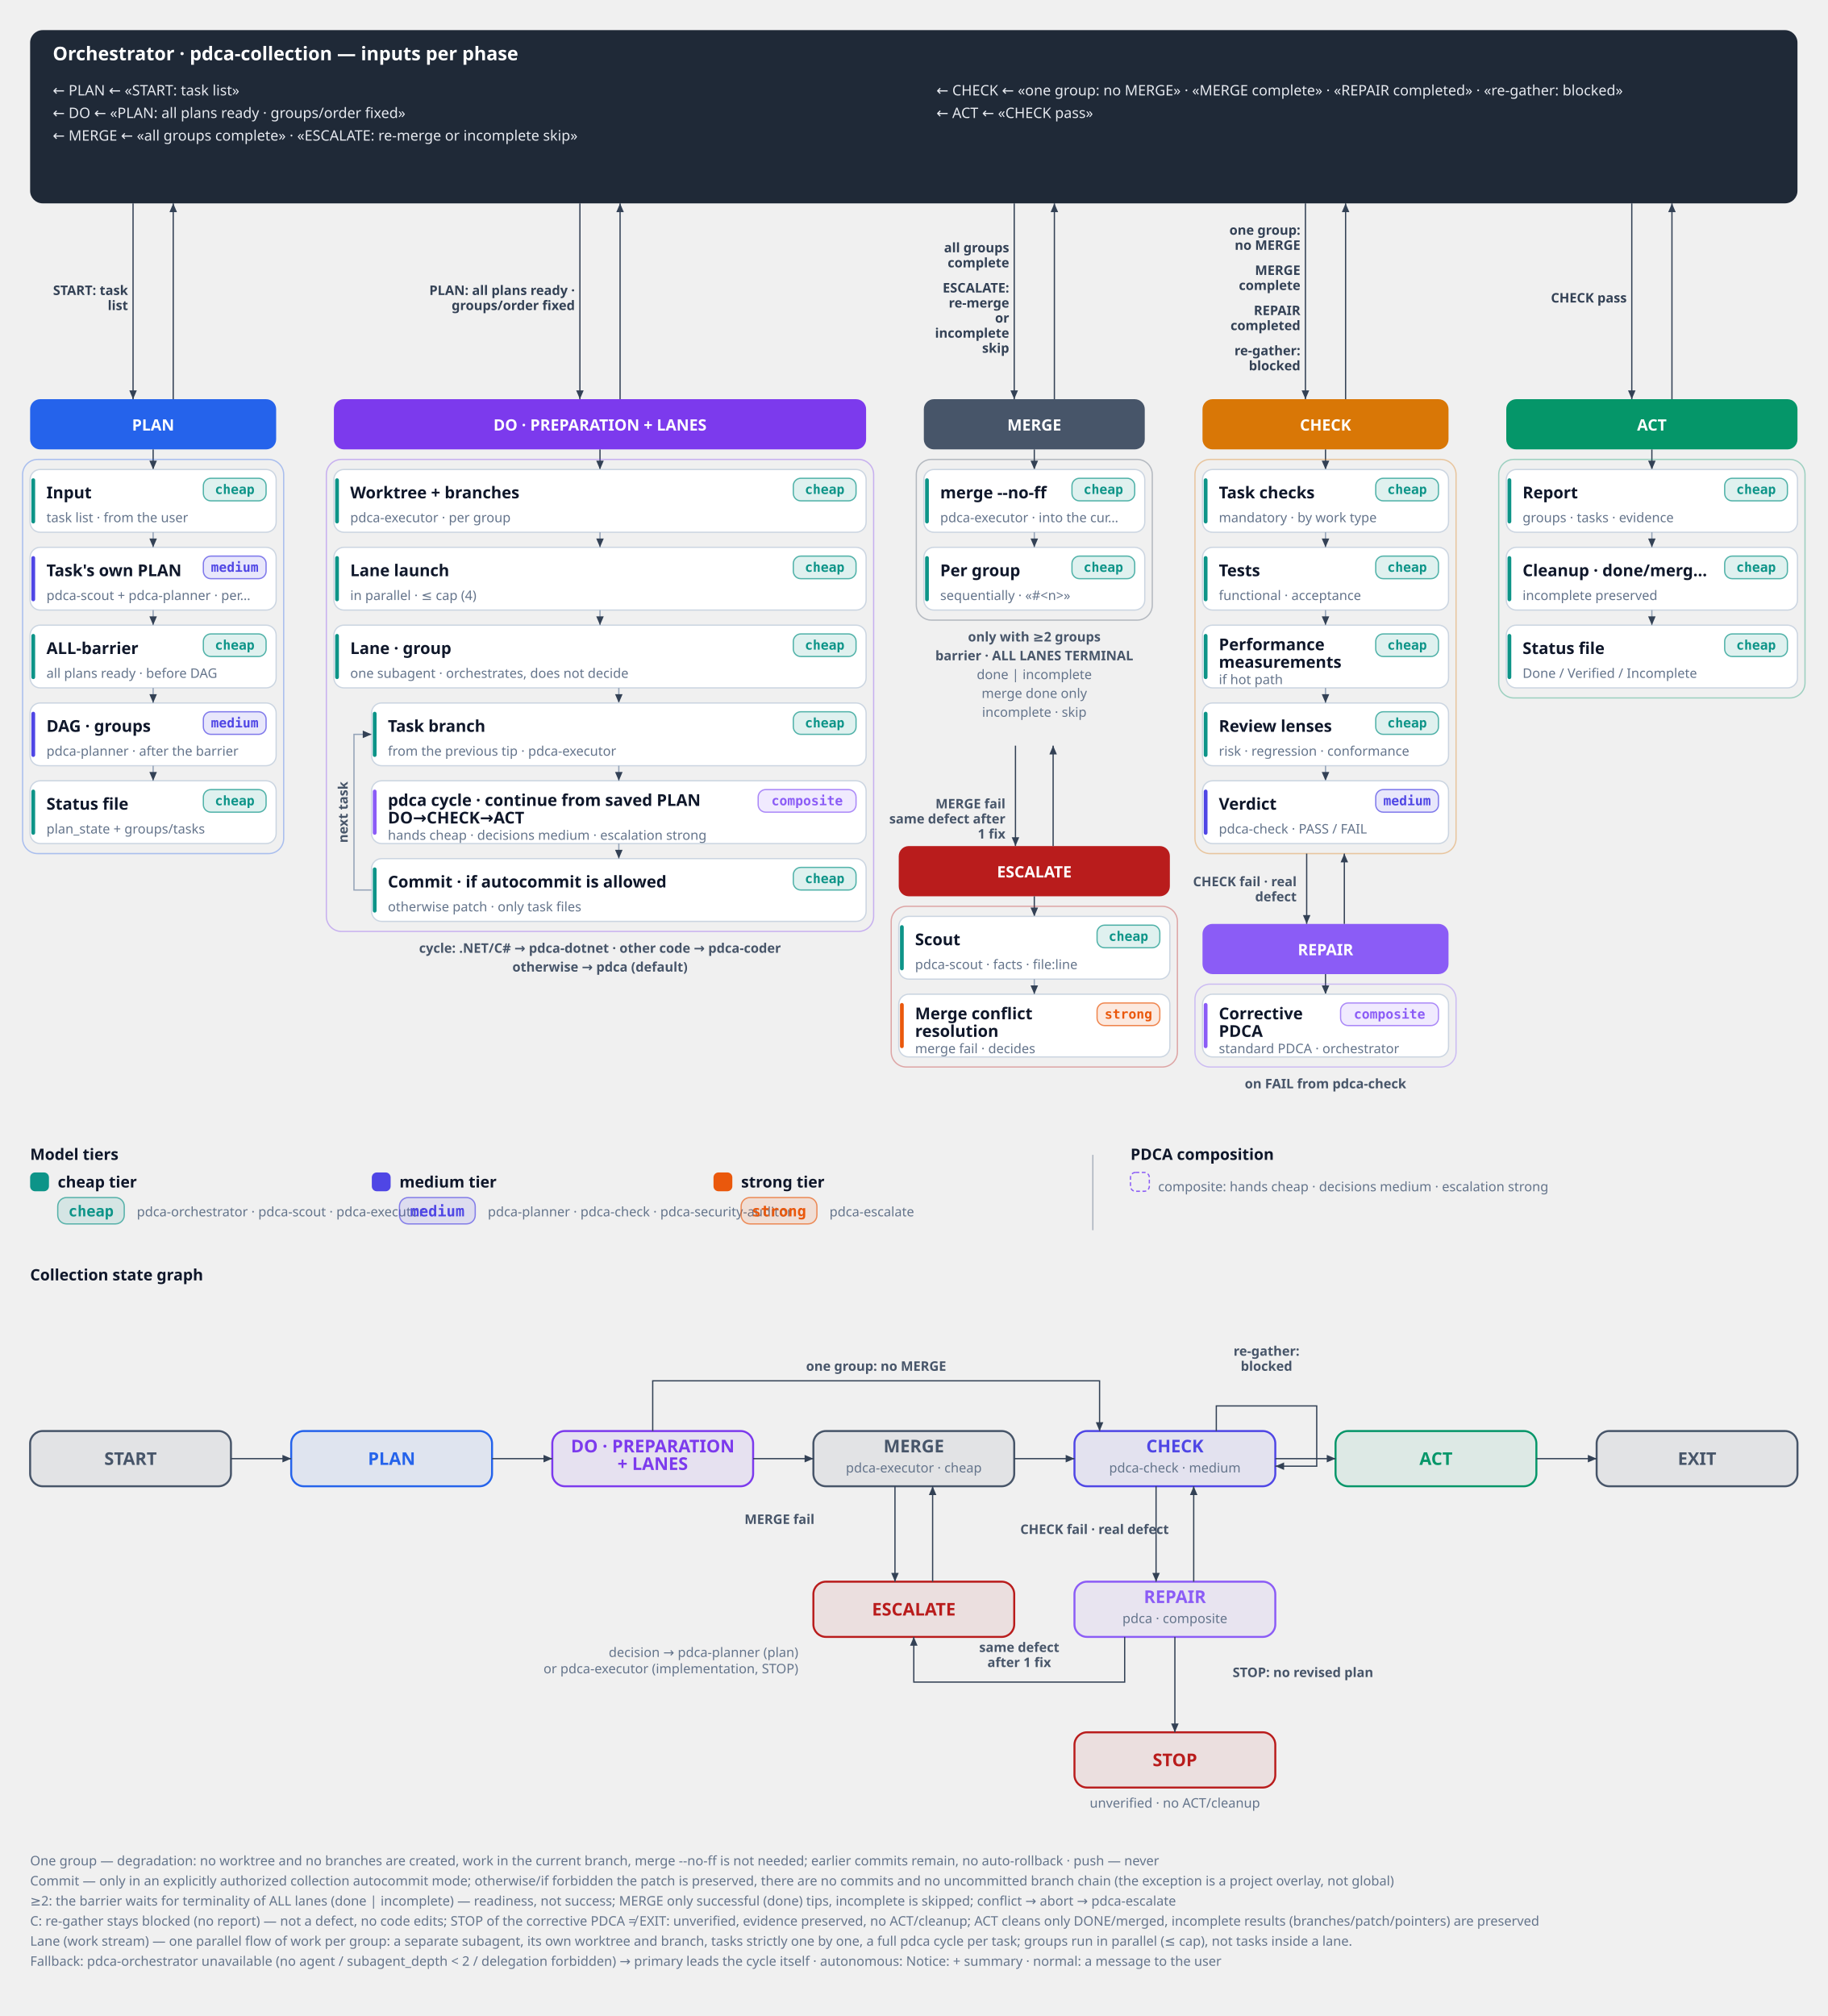
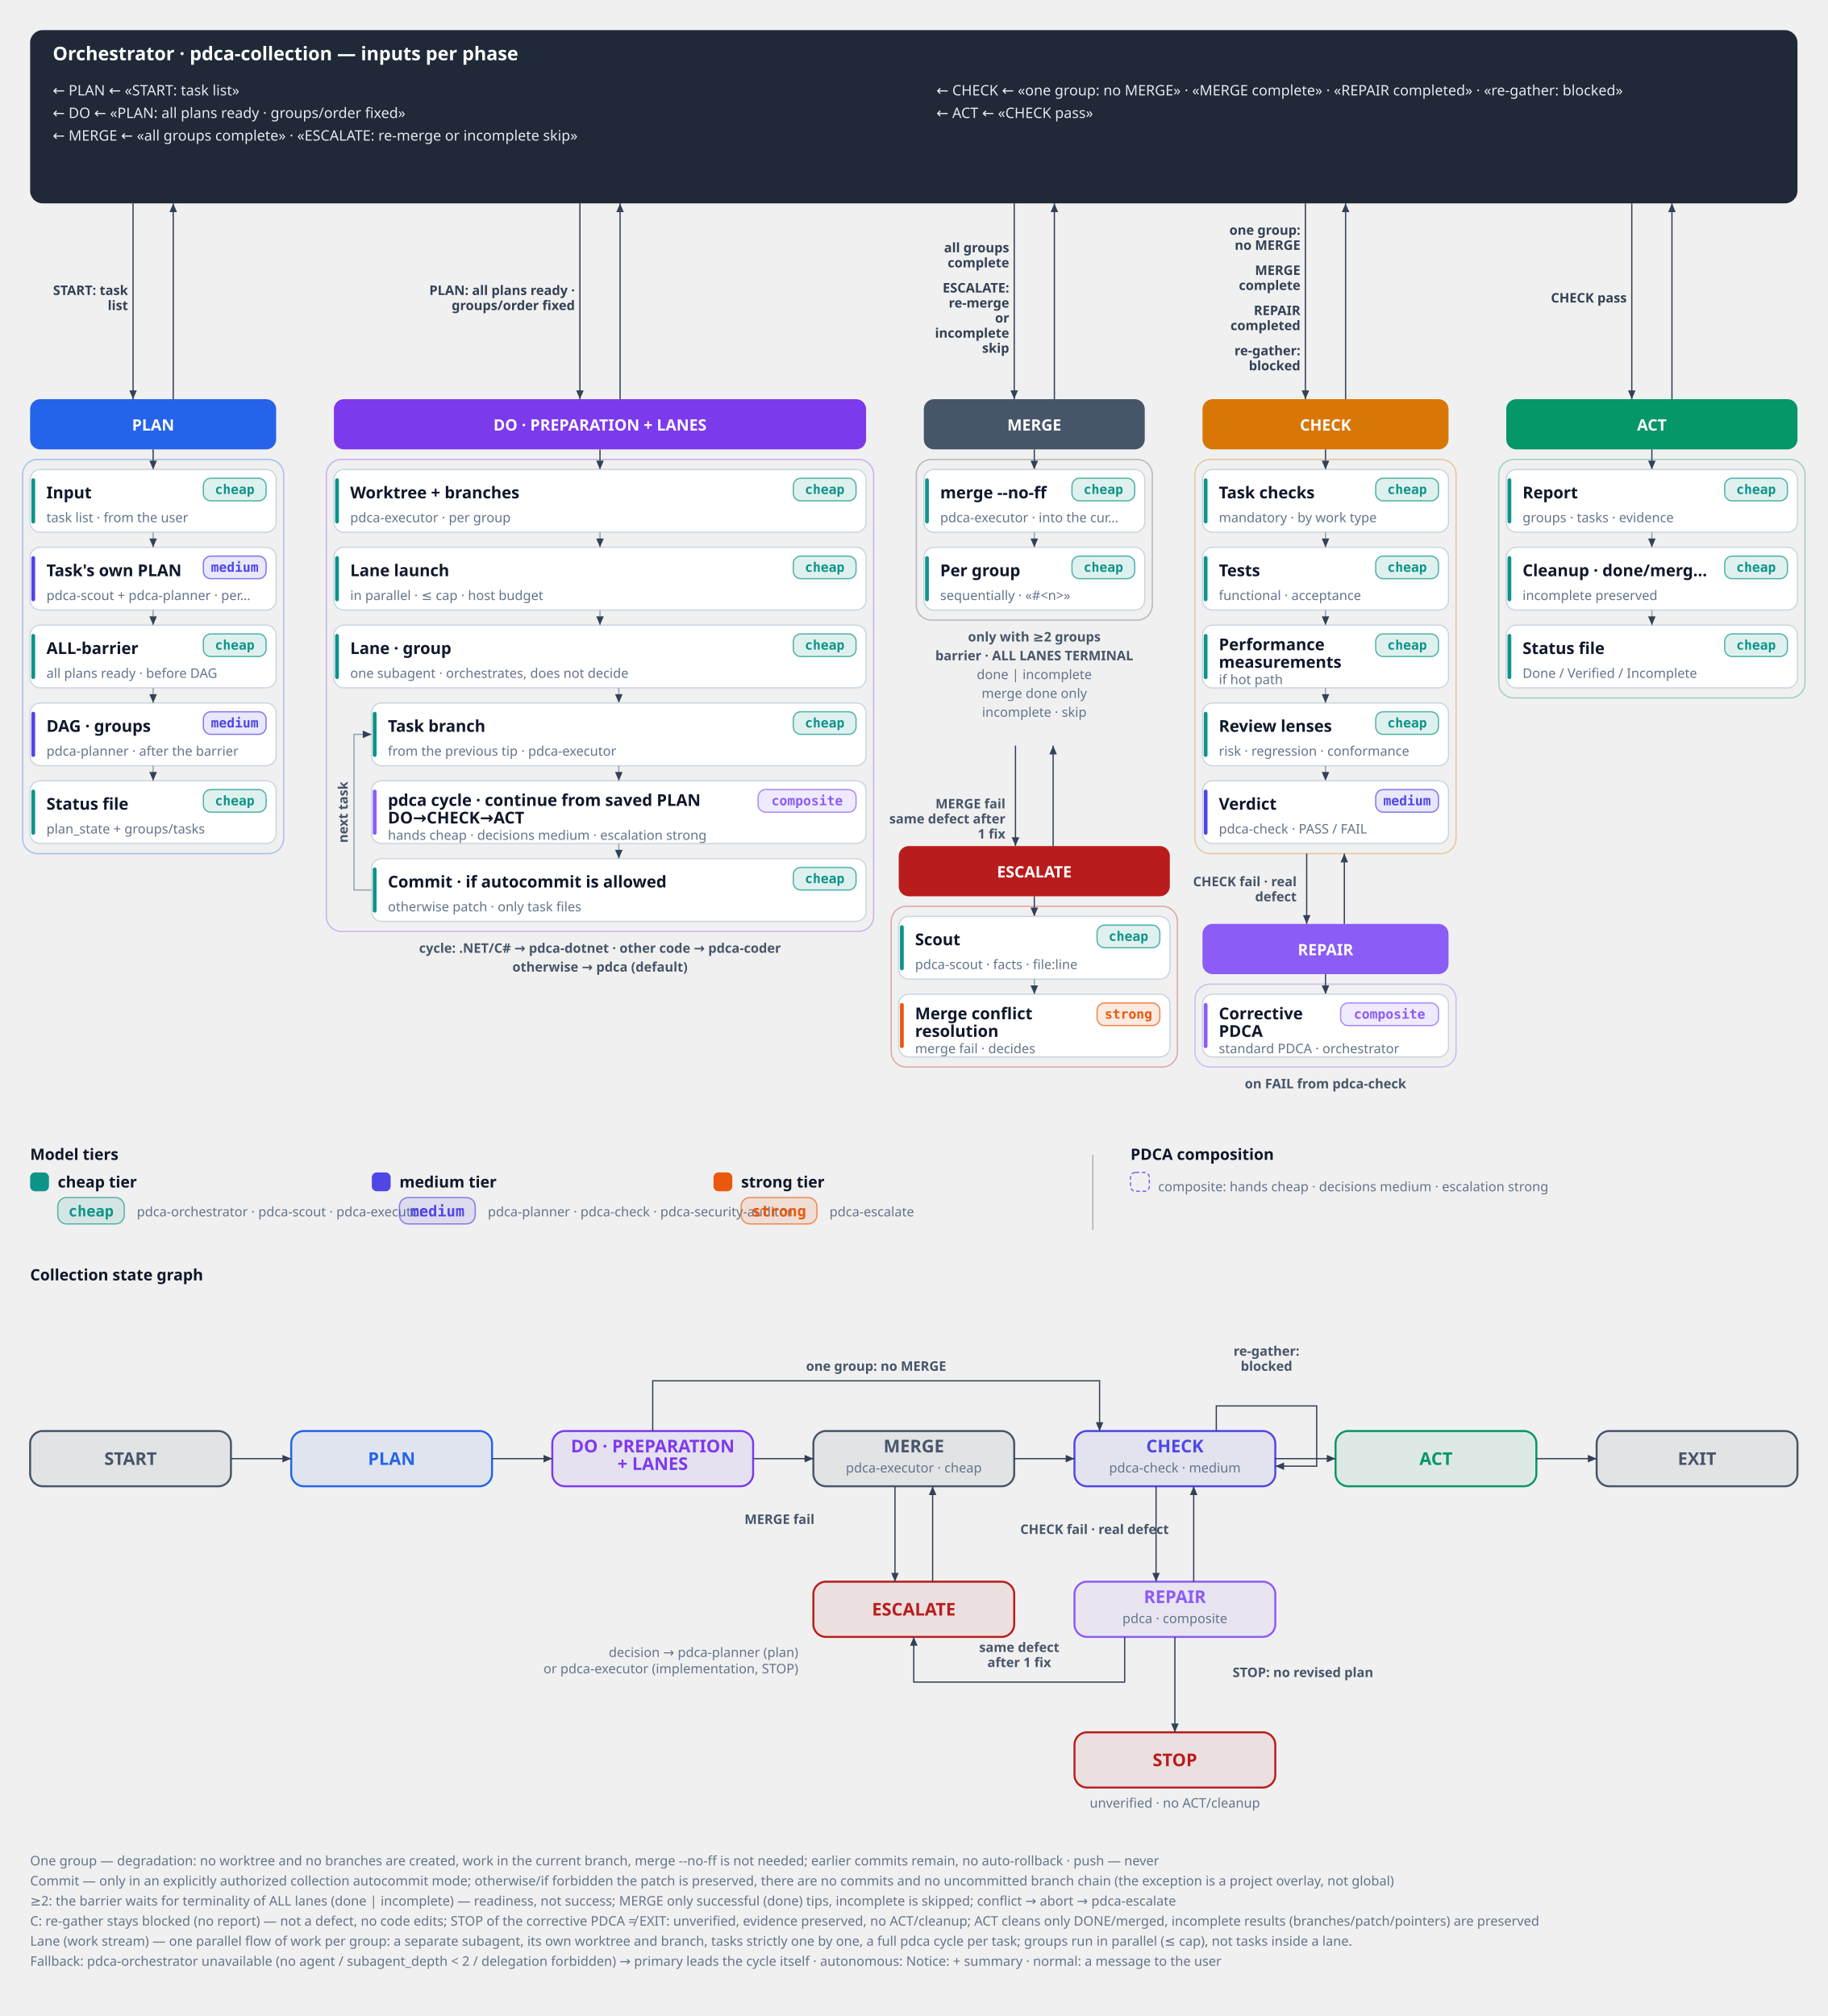
<svg xmlns="http://www.w3.org/2000/svg" viewBox="0 0 1456 1606" width="1456" font-family="Segoe UI, system-ui, sans-serif">
  <defs>
    <marker id="arrow" markerWidth="9" markerHeight="9" refX="7" refY="3" orient="auto">
      <path d="M0,0 L7,3 L0,6 Z" fill="#334155" />
    </marker>
  </defs>
  <style>
.t{font-size:13px;font-weight:600;fill:#0f172a}
.s{font-size:10.5px;fill:#64748b}
.h{font-size:12.5px;font-weight:700;fill:#ffffff}
.g{font-size:10.5px;font-weight:600}
.band{fill:#1f2937}
.bt{fill:#ffffff;font-size:15px;font-weight:700}
.ol{fill:#e6e9ef;font-size:11.5px}
.lt{font-size:12.5px;font-weight:700;fill:#0f172a}
.ls{font-size:10.5px;fill:#64748b}
.nt{font-size:10.5px;fill:#64748b}
.lm{font-family:ui-monospace,Consolas,Menlo,monospace;font-size:12px;font-weight:700}
.bm{font-family:ui-monospace,Consolas,Menlo,monospace;font-size:10.5px;font-weight:700}
.st{font-size:14px;font-weight:700}
</style>
  <rect x="24" y="24" width="1408" height="138" rx="10" class="band" data-band="orchestrator" />
  <text x="42" y="48" class="bt">Orchestrator · pdca-collection — inputs per phase</text>
  <text x="42" y="76" class="ol">← PLAN ← «START: task list»</text>
  <text x="42" y="94" class="ol">← DO ← «PLAN: all plans ready · groups/order fixed»</text>
  <text x="42" y="112" class="ol">← MERGE ← «all groups complete» · «ESCALATE: re-merge or incomplete skip»</text>
  <text x="746.0" y="76" class="ol">← CHECK ← «one group: no MERGE» · «MERGE complete» · «REPAIR completed» · «re-gather: blocked»</text>
  <text x="746.0" y="94" class="ol">← ACT ← «CHECK pass»</text>
  <g data-column="P">
    <g data-peer-header="P">
      <rect x="24" y="318" width="196" height="40" rx="8" fill="#2563eb" />
      <text x="122.0" y="343.0" class="h" text-anchor="middle">PLAN</text>
    </g>
    <polyline points="122.0,358 122.0,374" fill="none" stroke="#334155" marker-end="url(#arrow)" />
    <rect x="24" y="374" width="196" height="50" rx="8" fill="#ffffff" stroke="#cbd5e1" stroke-width="1" />
    <rect x="25" y="381" width="3" height="36" rx="1.5" fill="#0d9488" />
    <rect x="162" y="381" width="50" height="18" rx="6" fill="#0d9488" fill-opacity="0.13" stroke="#0d9488" stroke-opacity="0.7" />
    <text x="187.0" y="393.5" class="bm" fill="#0d9488" text-anchor="middle">cheap</text>
    <text x="37" y="397" class="t">Input</text>
    <text x="37" y="416" class="s">task list · from the user</text>
    <g data-step="task-plan">
      <rect x="24" y="436" width="196" height="50" rx="8" fill="#ffffff" stroke="#cbd5e1" stroke-width="1" />
      <rect x="25" y="443" width="3" height="36" rx="1.5" fill="#4f46e5" />
      <rect x="162" y="443" width="50" height="18" rx="6" fill="#4f46e5" fill-opacity="0.13" stroke="#4f46e5" stroke-opacity="0.7" />
      <text x="187.0" y="455.5" class="bm" fill="#4f46e5" text-anchor="middle">medium</text>
      <text x="37" y="459" class="t">Task's own PLAN</text>
      <text x="37" y="478" class="s">pdca-scout + pdca-planner · per…</text>
    </g>
    <g data-step="all-plans-barrier">
      <rect x="24" y="498" width="196" height="50" rx="8" fill="#ffffff" stroke="#cbd5e1" stroke-width="1" />
      <rect x="25" y="505" width="3" height="36" rx="1.5" fill="#0d9488" />
      <rect x="162" y="505" width="50" height="18" rx="6" fill="#0d9488" fill-opacity="0.13" stroke="#0d9488" stroke-opacity="0.7" />
      <text x="187.0" y="517.5" class="bm" fill="#0d9488" text-anchor="middle">cheap</text>
      <text x="37" y="521" class="t">ALL-barrier</text>
      <text x="37" y="540" class="s">all plans ready · before DAG</text>
    </g>
    <g data-step="collection-scheduling">
      <rect x="24" y="560" width="196" height="50" rx="8" fill="#ffffff" stroke="#cbd5e1" stroke-width="1" />
      <rect x="25" y="567" width="3" height="36" rx="1.5" fill="#4f46e5" />
      <rect x="162" y="567" width="50" height="18" rx="6" fill="#4f46e5" fill-opacity="0.13" stroke="#4f46e5" stroke-opacity="0.7" />
      <text x="187.0" y="579.5" class="bm" fill="#4f46e5" text-anchor="middle">medium</text>
      <text x="37" y="583" class="t">DAG · groups</text>
      <text x="37" y="602" class="s">pdca-planner · after the barrier</text>
    </g>
    <rect x="24" y="622" width="196" height="50" rx="8" fill="#ffffff" stroke="#cbd5e1" stroke-width="1" />
    <rect x="25" y="629" width="3" height="36" rx="1.5" fill="#0d9488" />
    <rect x="162" y="629" width="50" height="18" rx="6" fill="#0d9488" fill-opacity="0.13" stroke="#0d9488" stroke-opacity="0.7" />
    <text x="187.0" y="641.5" class="bm" fill="#0d9488" text-anchor="middle">cheap</text>
    <text x="37" y="645" class="t">Status file</text>
    <text x="37" y="664" class="s">plan_state + groups/tasks</text>
    <polyline points="122.0,424 122.0,436" fill="none" stroke="#94a3b8" marker-end="url(#arrow)" />
    <polyline points="122.0,486 122.0,498" fill="none" stroke="#94a3b8" marker-end="url(#arrow)" />
    <polyline points="122.0,548 122.0,560" fill="none" stroke="#94a3b8" marker-end="url(#arrow)" />
    <polyline points="122.0,610 122.0,622" fill="none" stroke="#94a3b8" marker-end="url(#arrow)" />
    <rect x="18" y="366" width="208" height="314" rx="12" fill="none" stroke="#2563eb" stroke-opacity="0.35" stroke-width="1" data-frame="P" />
  </g>
  <g data-column="DO">
    <g data-peer-header="DO">
      <rect x="266.0" y="318" width="424" height="40" rx="8" fill="#7c3aed" />
      <text x="478.0" y="343.0" class="h" text-anchor="middle">DO · PREPARATION + LANES</text>
    </g>
    <polyline points="478.0,358 478.0,374" fill="none" stroke="#334155" marker-end="url(#arrow)" />
    <rect x="266.0" y="374" width="424" height="50" rx="8" fill="#ffffff" stroke="#cbd5e1" stroke-width="1" />
    <rect x="267.0" y="381" width="3" height="36" rx="1.5" fill="#0d9488" />
    <rect x="632.0" y="381" width="50" height="18" rx="6" fill="#0d9488" fill-opacity="0.13" stroke="#0d9488" stroke-opacity="0.7" />
    <text x="657.0" y="393.5" class="bm" fill="#0d9488" text-anchor="middle">cheap</text>
    <text x="279.0" y="397" class="t">Worktree + branches</text>
    <text x="279.0" y="416" class="s">pdca-executor · per group</text>
    <rect x="266.0" y="436" width="424" height="50" rx="8" fill="#ffffff" stroke="#cbd5e1" stroke-width="1" />
    <rect x="267.0" y="443" width="3" height="36" rx="1.5" fill="#0d9488" />
    <rect x="632.0" y="443" width="50" height="18" rx="6" fill="#0d9488" fill-opacity="0.13" stroke="#0d9488" stroke-opacity="0.7" />
    <text x="657.0" y="455.5" class="bm" fill="#0d9488" text-anchor="middle">cheap</text>
    <text x="279.0" y="459" class="t">Lane launch</text>
-     <text x="279.0" y="478" class="s">in parallel · ≤ cap (4)</text>
+     <text x="279.0" y="478" class="s">in parallel · ≤ cap · host budget</text>
    <polyline points="478.0,424 478.0,436" fill="none" stroke="#94a3b8" marker-end="url(#arrow)" />
    <rect x="266.0" y="498" width="424" height="50" rx="8" fill="#ffffff" stroke="#cbd5e1" stroke-width="1" />
    <rect x="267.0" y="505" width="3" height="36" rx="1.5" fill="#0d9488" />
    <rect x="632.0" y="505" width="50" height="18" rx="6" fill="#0d9488" fill-opacity="0.13" stroke="#0d9488" stroke-opacity="0.7" />
    <text x="657.0" y="517.5" class="bm" fill="#0d9488" text-anchor="middle">cheap</text>
    <text x="279.0" y="521" class="t">Lane · group</text>
    <text x="279.0" y="540" class="s">one subagent · orchestrates, does not decide</text>
    <polyline points="478.0,486 478.0,498" fill="none" stroke="#94a3b8" marker-end="url(#arrow)" />
    <polyline points="493.0,548 493.0,560" fill="none" stroke="#94a3b8" marker-end="url(#arrow)" />
    <rect x="296.0" y="560" width="394" height="50" rx="8" fill="#ffffff" stroke="#cbd5e1" stroke-width="1" />
    <rect x="297.0" y="567" width="3" height="36" rx="1.5" fill="#0d9488" />
    <rect x="632.0" y="567" width="50" height="18" rx="6" fill="#0d9488" fill-opacity="0.13" stroke="#0d9488" stroke-opacity="0.7" />
    <text x="657.0" y="579.5" class="bm" fill="#0d9488" text-anchor="middle">cheap</text>
    <text x="309.0" y="583" class="t">Task branch</text>
    <text x="309.0" y="602" class="s">from the previous tip · pdca-executor</text>
    <rect x="296.0" y="622" width="394" height="50" rx="8" fill="#ffffff" stroke="#cbd5e1" stroke-width="1" />
    <rect x="297.0" y="629" width="3" height="36" rx="1.5" fill="#8b5cf6" />
    <rect x="604.0" y="629" width="78" height="18" rx="6" fill="#8b5cf6" fill-opacity="0.13" stroke="#8b5cf6" stroke-opacity="0.7" />
    <text x="643.0" y="641.5" class="bm" fill="#8b5cf6" text-anchor="middle">composite</text>
    <text x="309.0" y="642" class="t">pdca cycle · continue from saved PLAN</text>
    <text x="309.0" y="656" class="t">DO→CHECK→ACT</text>
    <text x="309.0" y="669" class="s">hands cheap · decisions medium · escalation strong</text>
    <polyline points="493.0,610 493.0,622" fill="none" stroke="#94a3b8" marker-end="url(#arrow)" />
    <rect x="296.0" y="684" width="394" height="50" rx="8" fill="#ffffff" stroke="#cbd5e1" stroke-width="1" />
    <rect x="297.0" y="691" width="3" height="36" rx="1.5" fill="#0d9488" />
    <rect x="632.0" y="691" width="50" height="18" rx="6" fill="#0d9488" fill-opacity="0.13" stroke="#0d9488" stroke-opacity="0.7" />
    <text x="657.0" y="703.5" class="bm" fill="#0d9488" text-anchor="middle">cheap</text>
    <text x="309.0" y="707" class="t">Commit · if autocommit is allowed</text>
    <text x="309.0" y="726" class="s">otherwise patch · only task files</text>
    <polyline points="493.0,672 493.0,684" fill="none" stroke="#94a3b8" marker-end="url(#arrow)" />
    <path d="M296.0,709.0 L282.0,709.0 L282.0,585.0 L296.0,585.0" fill="none" stroke="#94a3b8" marker-end="url(#arrow)" />
    <text x="277.0" y="647.0" class="g" fill="#475569" text-anchor="middle" transform="rotate(-90 277.0 647.0)">next task</text>
    <rect x="260.0" y="366" width="436" height="376" rx="12" fill="none" stroke="#7c3aed" stroke-opacity="0.35" stroke-width="1" data-frame="DO" />
    <text x="478.0" y="759" class="g" fill="#475569" text-anchor="middle">cycle: .NET/C# → pdca-dotnet · other code → pdca-coder</text>
    <text x="478.0" y="774" class="g" fill="#475569" text-anchor="middle">otherwise → pdca (default)</text>
  </g>
  <g data-column="MERGE">
    <g data-peer-header="MERGE">
      <rect x="736.0" y="318" width="176" height="40" rx="8" fill="#475569" />
      <text x="824.0" y="343.0" class="h" text-anchor="middle">MERGE</text>
    </g>
    <polyline points="824.0,358 824.0,374" fill="none" stroke="#334155" marker-end="url(#arrow)" />
    <rect x="736.0" y="374" width="176" height="50" rx="8" fill="#ffffff" stroke="#cbd5e1" stroke-width="1" />
    <rect x="737.0" y="381" width="3" height="36" rx="1.5" fill="#0d9488" />
    <rect x="854.0" y="381" width="50" height="18" rx="6" fill="#0d9488" fill-opacity="0.13" stroke="#0d9488" stroke-opacity="0.7" />
    <text x="879.0" y="393.5" class="bm" fill="#0d9488" text-anchor="middle">cheap</text>
    <text x="749.0" y="397" class="t">merge --no-ff</text>
    <text x="749.0" y="416" class="s">pdca-executor · into the cur…</text>
    <rect x="736.0" y="436" width="176" height="50" rx="8" fill="#ffffff" stroke="#cbd5e1" stroke-width="1" />
    <rect x="737.0" y="443" width="3" height="36" rx="1.5" fill="#0d9488" />
    <rect x="854.0" y="443" width="50" height="18" rx="6" fill="#0d9488" fill-opacity="0.13" stroke="#0d9488" stroke-opacity="0.7" />
    <text x="879.0" y="455.5" class="bm" fill="#0d9488" text-anchor="middle">cheap</text>
    <text x="749.0" y="459" class="t">Per group</text>
    <text x="749.0" y="478" class="s">sequentially · «#&lt;n&gt;»</text>
    <polyline points="824.0,424 824.0,436" fill="none" stroke="#94a3b8" marker-end="url(#arrow)" />
    <g data-condition="all-lanes-terminal">
      <rect x="730.0" y="366" width="188" height="128" rx="12" fill="none" stroke="#475569" stroke-opacity="0.35" stroke-width="1" data-frame="MERGE" />
      <text x="824.0" y="511" class="g" fill="#475569" text-anchor="middle">only with ≥2 groups</text>
      <text x="824.0" y="526" class="g" fill="#475569" text-anchor="middle">barrier · ALL LANES TERMINAL</text>
      <text x="824.0" y="541" class="ls" fill="#64748b" text-anchor="middle">done | incomplete</text>
      <text x="824.0" y="556" class="ls" fill="#64748b" text-anchor="middle">merge done only</text>
      <text x="824.0" y="571" class="ls" fill="#64748b" text-anchor="middle">incomplete · skip</text>
    </g>
  </g>
  <g data-column="C" data-role="pdca-check" data-tier="medium">
    <g data-peer-header="C">
      <rect x="958.0" y="318" width="196" height="40" rx="8" fill="#d97706" />
      <text x="1056.0" y="343.0" class="h" text-anchor="middle">CHECK</text>
    </g>
    <polyline points="1056.0,358 1056.0,374" fill="none" stroke="#334155" marker-end="url(#arrow)" />
    <rect x="958.0" y="374" width="196" height="50" rx="8" fill="#ffffff" stroke="#cbd5e1" stroke-width="1" />
    <rect x="959.0" y="381" width="3" height="36" rx="1.5" fill="#0d9488" />
    <rect x="1096.0" y="381" width="50" height="18" rx="6" fill="#0d9488" fill-opacity="0.13" stroke="#0d9488" stroke-opacity="0.7" />
    <text x="1121.0" y="393.5" class="bm" fill="#0d9488" text-anchor="middle">cheap</text>
    <text x="971.0" y="397" class="t">Task checks</text>
    <text x="971.0" y="416" class="s">mandatory · by work type</text>
    <rect x="958.0" y="436" width="196" height="50" rx="8" fill="#ffffff" stroke="#cbd5e1" stroke-width="1" />
    <rect x="959.0" y="443" width="3" height="36" rx="1.5" fill="#0d9488" />
    <rect x="1096.0" y="443" width="50" height="18" rx="6" fill="#0d9488" fill-opacity="0.13" stroke="#0d9488" stroke-opacity="0.7" />
    <text x="1121.0" y="455.5" class="bm" fill="#0d9488" text-anchor="middle">cheap</text>
    <text x="971.0" y="459" class="t">Tests</text>
    <text x="971.0" y="478" class="s">functional · acceptance</text>
    <rect x="958.0" y="498" width="196" height="50" rx="8" fill="#ffffff" stroke="#cbd5e1" stroke-width="1" />
    <rect x="959.0" y="505" width="3" height="36" rx="1.5" fill="#0d9488" />
    <rect x="1096.0" y="505" width="50" height="18" rx="6" fill="#0d9488" fill-opacity="0.13" stroke="#0d9488" stroke-opacity="0.7" />
    <text x="1121.0" y="517.5" class="bm" fill="#0d9488" text-anchor="middle">cheap</text>
    <text x="971.0" y="518" class="t">Performance</text>
    <text x="971.0" y="532" class="t">measurements</text>
    <text x="971.0" y="545" class="s">if hot path</text>
    <rect x="958.0" y="560" width="196" height="50" rx="8" fill="#ffffff" stroke="#cbd5e1" stroke-width="1" />
    <rect x="959.0" y="567" width="3" height="36" rx="1.5" fill="#0d9488" />
    <rect x="1096.0" y="567" width="50" height="18" rx="6" fill="#0d9488" fill-opacity="0.13" stroke="#0d9488" stroke-opacity="0.7" />
    <text x="1121.0" y="579.5" class="bm" fill="#0d9488" text-anchor="middle">cheap</text>
    <text x="971.0" y="583" class="t">Review lenses</text>
    <text x="971.0" y="602" class="s">risk · regression · conformance</text>
    <polyline points="1056.0,424 1056.0,436" fill="none" stroke="#94a3b8" marker-end="url(#arrow)" />
    <polyline points="1056.0,486 1056.0,498" fill="none" stroke="#94a3b8" marker-end="url(#arrow)" />
    <polyline points="1056.0,548 1056.0,560" fill="none" stroke="#94a3b8" marker-end="url(#arrow)" />
    <polyline points="1056.0,610 1056.0,622" fill="none" stroke="#94a3b8" marker-end="url(#arrow)" />
    <g data-step="check-verdict" data-role="pdca-check" data-tier="medium">
      <rect x="958.0" y="622" width="196" height="50" rx="8" fill="#ffffff" stroke="#cbd5e1" stroke-width="1" />
      <rect x="959.0" y="629" width="3" height="36" rx="1.5" fill="#4f46e5" />
      <rect x="1096.0" y="629" width="50" height="18" rx="6" fill="#4f46e5" fill-opacity="0.13" stroke="#4f46e5" stroke-opacity="0.7" />
      <text x="1121.0" y="641.5" class="bm" fill="#4f46e5" text-anchor="middle">medium</text>
      <text x="971.0" y="645" class="t">Verdict</text>
      <text x="971.0" y="664" class="s">pdca-check · PASS / FAIL</text>
    </g>
    <rect x="952.0" y="366" width="208" height="314" rx="12" fill="none" stroke="#d97706" stroke-opacity="0.35" stroke-width="1" data-frame="C" />
  </g>
  <g data-column="A">
    <g data-peer-header="A">
      <rect x="1200.0" y="318" width="232" height="40" rx="8" fill="#059669" />
      <text x="1316.0" y="343.0" class="h" text-anchor="middle">ACT</text>
    </g>
    <polyline points="1316.0,358 1316.0,374" fill="none" stroke="#334155" marker-end="url(#arrow)" />
    <rect x="1200.0" y="374" width="232" height="50" rx="8" fill="#ffffff" stroke="#cbd5e1" stroke-width="1" />
    <rect x="1201.0" y="381" width="3" height="36" rx="1.5" fill="#0d9488" />
    <rect x="1374.0" y="381" width="50" height="18" rx="6" fill="#0d9488" fill-opacity="0.13" stroke="#0d9488" stroke-opacity="0.7" />
    <text x="1399.0" y="393.5" class="bm" fill="#0d9488" text-anchor="middle">cheap</text>
    <text x="1213.0" y="397" class="t">Report</text>
    <text x="1213.0" y="416" class="s">groups · tasks · evidence</text>
    <rect x="1200.0" y="436" width="232" height="50" rx="8" fill="#ffffff" stroke="#cbd5e1" stroke-width="1" />
    <rect x="1201.0" y="443" width="3" height="36" rx="1.5" fill="#0d9488" />
    <rect x="1374.0" y="443" width="50" height="18" rx="6" fill="#0d9488" fill-opacity="0.13" stroke="#0d9488" stroke-opacity="0.7" />
    <text x="1399.0" y="455.5" class="bm" fill="#0d9488" text-anchor="middle">cheap</text>
    <text x="1213.0" y="459" class="t">Cleanup · done/merg…</text>
    <text x="1213.0" y="478" class="s">incomplete preserved</text>
    <rect x="1200.0" y="498" width="232" height="50" rx="8" fill="#ffffff" stroke="#cbd5e1" stroke-width="1" />
    <rect x="1201.0" y="505" width="3" height="36" rx="1.5" fill="#0d9488" />
    <rect x="1374.0" y="505" width="50" height="18" rx="6" fill="#0d9488" fill-opacity="0.13" stroke="#0d9488" stroke-opacity="0.7" />
    <text x="1399.0" y="517.5" class="bm" fill="#0d9488" text-anchor="middle">cheap</text>
    <text x="1213.0" y="521" class="t">Status file</text>
    <text x="1213.0" y="540" class="s">Done / Verified / Incomplete</text>
    <polyline points="1316.0,424 1316.0,436" fill="none" stroke="#94a3b8" marker-end="url(#arrow)" />
    <polyline points="1316.0,486 1316.0,498" fill="none" stroke="#94a3b8" marker-end="url(#arrow)" />
    <rect x="1194.0" y="366" width="244" height="190" rx="12" fill="none" stroke="#059669" stroke-opacity="0.35" stroke-width="1" data-frame="A" />
  </g>
  <g data-column="REPAIR" data-child-of="C" data-dispatched-by="orchestrator" data-main-recovery="corrective-pdca" data-composition="composite">
    <g data-peer-header="REPAIR">
      <rect x="958.0" y="736" width="196" height="40" rx="8" fill="#8b5cf6" />
      <text x="1056.0" y="761.0" class="h" text-anchor="middle">REPAIR</text>
    </g>
    <polyline points="1056.0,776 1056.0,792" fill="none" stroke="#334155" marker-end="url(#arrow)" />
    <rect x="958.0" y="792" width="196" height="50" rx="8" fill="#ffffff" stroke="#cbd5e1" stroke-width="1" />
    <rect x="959.0" y="799" width="3" height="36" rx="1.5" fill="#8b5cf6" />
    <rect x="1068.0" y="799" width="78" height="18" rx="6" fill="#8b5cf6" fill-opacity="0.13" stroke="#8b5cf6" stroke-opacity="0.7" />
    <text x="1107.0" y="811.5" class="bm" fill="#8b5cf6" text-anchor="middle">composite</text>
    <text x="971.0" y="812" class="t">Corrective</text>
    <text x="971.0" y="826" class="t">PDCA</text>
    <text x="971.0" y="839" class="s">standard PDCA · orchestrator</text>
    <rect x="952.0" y="784" width="208" height="66" rx="12" fill="none" stroke="#8b5cf6" stroke-opacity="0.35" stroke-width="1" data-frame="REPAIR" />
    <text x="1056.0" y="867" class="g" fill="#475569" text-anchor="middle">on FAIL from pdca-check</text>
  </g>
  <g data-bus="dispatch" data-origin="C" data-target="REPAIR" data-kind="dispatch">
    <polyline points="1041.0,680 1041.0,736" fill="none" stroke="#334155" marker-end="url(#arrow)" />
    <g data-entry-from="C" data-entry-to="REPAIR" data-entry-condition="FAIL">
      <text x="1033.0" y="706" class="g" fill="#475569" text-anchor="end">CHECK fail · real</text>
      <text x="1033.0" y="718" class="g" fill="#475569" text-anchor="end">defect</text>
    </g>
  </g>
  <g data-bus="result" data-origin="REPAIR" data-target="C" data-kind="result">
    <polyline points="1071.0,736 1071.0,680" fill="none" stroke="#334155" marker-end="url(#arrow)" />
  </g>
  <g data-column="E" data-child-of="MERGE" data-dispatched-by="orchestrator">
    <g data-peer-header="E">
      <rect x="716.0" y="674" width="216" height="40" rx="8" fill="#b91c1c" />
      <text x="824.0" y="699.0" class="h" text-anchor="middle">ESCALATE</text>
    </g>
    <polyline points="824.0,714 824.0,730" fill="none" stroke="#334155" marker-end="url(#arrow)" />
    <rect x="716.0" y="730" width="216" height="50" rx="8" fill="#ffffff" stroke="#cbd5e1" stroke-width="1" />
    <rect x="717.0" y="737" width="3" height="36" rx="1.5" fill="#0d9488" />
    <rect x="874.0" y="737" width="50" height="18" rx="6" fill="#0d9488" fill-opacity="0.13" stroke="#0d9488" stroke-opacity="0.7" />
    <text x="899.0" y="749.5" class="bm" fill="#0d9488" text-anchor="middle">cheap</text>
    <text x="729.0" y="753" class="t">Scout</text>
    <text x="729.0" y="772" class="s">pdca-scout · facts · file:line</text>
    <rect x="716.0" y="792" width="216" height="50" rx="8" fill="#ffffff" stroke="#cbd5e1" stroke-width="1" />
    <rect x="717.0" y="799" width="3" height="36" rx="1.5" fill="#ea580c" />
    <rect x="874.0" y="799" width="50" height="18" rx="6" fill="#ea580c" fill-opacity="0.13" stroke="#ea580c" stroke-opacity="0.7" />
    <text x="899.0" y="811.5" class="bm" fill="#ea580c" text-anchor="middle">strong</text>
    <text x="729.0" y="812" class="t">Merge conflict</text>
    <text x="729.0" y="826" class="t">resolution</text>
    <text x="729.0" y="839" class="s">merge fail · decides</text>
    <polyline points="824.0,780 824.0,792" fill="none" stroke="#94a3b8" marker-end="url(#arrow)" />
    <rect x="710.0" y="722" width="228" height="128" rx="12" fill="none" stroke="#b91c1c" stroke-opacity="0.35" stroke-width="1" data-frame="E" />
  </g>
  <g data-bus="dispatch" data-origin="MERGE" data-target="E" data-kind="dispatch">
    <polyline points="809.0,594 809.0,674" fill="none" stroke="#334155" marker-end="url(#arrow)" />
    <g data-entry-from="MERGE" data-entry-to="ESCALATE" data-entry-condition="merge-conflict">
      <text x="801.0" y="644" class="g" fill="#475569" text-anchor="end">MERGE fail</text>
    </g>
    <g data-entry-from="REPAIR" data-entry-to="ESCALATE" data-entry-condition="same defect after 1 fix">
      <text x="801.0" y="656" class="g" fill="#475569" text-anchor="end">same defect after</text>
      <text x="801.0" y="668" class="g" fill="#475569" text-anchor="end">1 fix</text>
    </g>
  </g>
  <g data-bus="result" data-origin="E" data-target="MERGE" data-kind="result">
    <polyline points="839.0,674 839.0,594" fill="none" stroke="#334155" marker-end="url(#arrow)" />
  </g>
  <g data-bus="dispatch" data-origin="orchestrator" data-target="P" data-kind="dispatch">
    <polyline points="106.0,162 106.0,318" fill="none" stroke="#334155" marker-end="url(#arrow)" />
    <g data-entry-from="START" data-entry-to="P" data-entry-condition="start">
      <text x="102.0" y="235.0" class="g" fill="#334155" text-anchor="end">START: task</text>
      <text x="102.0" y="247.0" class="g" fill="#334155" text-anchor="end">list</text>
    </g>
  </g>
  <g data-bus="result" data-origin="P" data-target="orchestrator" data-kind="result">
    <polyline points="138.0,318 138.0,162" fill="none" stroke="#334155" marker-end="url(#arrow)" />
  </g>
  <g data-bus="dispatch" data-origin="orchestrator" data-target="DO" data-kind="dispatch">
    <polyline points="462.0,162 462.0,318" fill="none" stroke="#334155" marker-end="url(#arrow)" />
    <g data-entry-from="P" data-entry-to="DO" data-entry-condition="groups">
      <text x="458.0" y="235.0" class="g" fill="#334155" text-anchor="end">PLAN: all plans ready ·</text>
      <text x="458.0" y="247.0" class="g" fill="#334155" text-anchor="end">groups/order fixed</text>
    </g>
  </g>
  <g data-bus="result" data-origin="DO" data-target="orchestrator" data-kind="result">
    <polyline points="494.0,318 494.0,162" fill="none" stroke="#334155" marker-end="url(#arrow)" />
  </g>
  <g data-bus="dispatch" data-origin="orchestrator" data-target="MERGE" data-kind="dispatch">
    <polyline points="808.0,162 808.0,318" fill="none" stroke="#334155" marker-end="url(#arrow)" />
    <g data-entry-from="DO" data-entry-to="MERGE" data-entry-condition="≥2 · all-lanes-terminal">
      <text x="804.0" y="201.0" class="g" fill="#334155" text-anchor="end">all groups</text>
      <text x="804.0" y="213.0" class="g" fill="#334155" text-anchor="end">complete</text>
    </g>
    <g data-entry-from="ESCALATE" data-entry-to="MERGE" data-entry-condition="resolved/reorder/mark incomplete">
      <text x="804.0" y="233.0" class="g" fill="#334155" text-anchor="end">ESCALATE:</text>
      <text x="804.0" y="245.0" class="g" fill="#334155" text-anchor="end">re-merge</text>
      <text x="804.0" y="257.0" class="g" fill="#334155" text-anchor="end">or</text>
      <text x="804.0" y="269.0" class="g" fill="#334155" text-anchor="end">incomplete</text>
      <text x="804.0" y="281.0" class="g" fill="#334155" text-anchor="end">skip</text>
    </g>
  </g>
  <g data-bus="result" data-origin="MERGE" data-target="orchestrator" data-kind="result">
    <polyline points="840.0,318 840.0,162" fill="none" stroke="#334155" marker-end="url(#arrow)" />
  </g>
  <g data-bus="dispatch" data-origin="orchestrator" data-target="C" data-kind="dispatch">
    <polyline points="1040.0,162 1040.0,318" fill="none" stroke="#334155" marker-end="url(#arrow)" />
    <g data-entry-from="DO" data-entry-to="C" data-entry-condition="one group · no merge">
      <text x="1036.0" y="187.0" class="g" fill="#334155" text-anchor="end">one group:</text>
      <text x="1036.0" y="199.0" class="g" fill="#334155" text-anchor="end">no MERGE</text>
    </g>
    <g data-entry-from="MERGE" data-entry-to="C" data-entry-condition="integration complete">
      <text x="1036.0" y="219.0" class="g" fill="#334155" text-anchor="end">MERGE</text>
      <text x="1036.0" y="231.0" class="g" fill="#334155" text-anchor="end">complete</text>
    </g>
    <g data-entry-from="REPAIR" data-entry-to="C" data-entry-condition="full-verification">
      <text x="1036.0" y="251.0" class="g" fill="#334155" text-anchor="end">REPAIR</text>
      <text x="1036.0" y="263.0" class="g" fill="#334155" text-anchor="end">completed</text>
    </g>
    <g data-entry-from="C" data-entry-to="C" data-entry-condition="re-gather">
      <text x="1036.0" y="283.0" class="g" fill="#334155" text-anchor="end">re-gather:</text>
      <text x="1036.0" y="295.0" class="g" fill="#334155" text-anchor="end">blocked</text>
    </g>
  </g>
  <g data-bus="result" data-origin="C" data-target="orchestrator" data-kind="result">
    <polyline points="1072.0,318 1072.0,162" fill="none" stroke="#334155" marker-end="url(#arrow)" />
  </g>
  <g data-bus="dispatch" data-origin="orchestrator" data-target="A" data-kind="dispatch">
    <polyline points="1300.0,162 1300.0,318" fill="none" stroke="#334155" marker-end="url(#arrow)" />
    <g data-entry-from="C" data-entry-to="A" data-entry-condition="PASS">
      <text x="1296.0" y="241.0" class="g" fill="#334155" text-anchor="end">CHECK pass</text>
    </g>
  </g>
  <g data-bus="result" data-origin="A" data-target="orchestrator" data-kind="result">
    <polyline points="1332.0,318 1332.0,162" fill="none" stroke="#334155" marker-end="url(#arrow)" />
  </g>
  <g data-legend="model-tiers">
    <text x="24" y="924" class="lt">Model tiers</text>
    <text x="46.0" y="946" class="lt">cheap tier</text>
    <rect x="24.0" y="934" width="15" height="15" rx="4" fill="#0d9488" />
    <rect x="46.0" y="954" width="53.0" height="21" rx="7" fill="#0d9488" fill-opacity="0.12" stroke="#0d9488" stroke-opacity="0.65" />
    <text x="72.5" y="969" class="lm" fill="#0d9488" text-anchor="middle">cheap</text>
    <text x="109.0" y="969" class="ls">pdca-orchestrator · pdca-scout · pdca-executor</text>
    <text x="318.213" y="946" class="lt">medium tier</text>
    <rect x="296.213" y="934" width="15" height="15" rx="4" fill="#4f46e5" />
    <rect x="318.213" y="954" width="60.4" height="21" rx="7" fill="#4f46e5" fill-opacity="0.12" stroke="#4f46e5" stroke-opacity="0.65" />
    <text x="348.413" y="969" class="lm" fill="#4f46e5" text-anchor="middle">medium</text>
    <text x="388.613" y="969" class="ls">pdca-planner · pdca-check · pdca-security-auditor</text>
    <text x="590.427" y="946" class="lt">strong tier</text>
    <rect x="568.427" y="934" width="15" height="15" rx="4" fill="#ea580c" />
    <rect x="590.427" y="954" width="60.4" height="21" rx="7" fill="#ea580c" fill-opacity="0.12" stroke="#ea580c" stroke-opacity="0.65" />
    <text x="620.627" y="969" class="lm" fill="#ea580c" text-anchor="middle">strong</text>
    <text x="660.827" y="969" class="ls">pdca-escalate</text>
  </g>
  <line x1="870.64" y1="920" x2="870.64" y2="980" stroke="#64748b" stroke-opacity="0.5" />
  <g data-legend="composition">
    <text x="900.64" y="924" class="lt">PDCA composition</text>
    <rect x="900.64" y="934" width="15" height="15" rx="4" fill="none" stroke="#8b5cf6" stroke-dasharray="3 2" />
    <text x="922.64" y="949" class="ls" fill="#475569">composite: hands cheap · decisions medium · escalation strong</text>
  </g>
  <text x="24" y="1020" class="lt">Collection state graph</text>
  <g data-node="START">
    <rect x="24" y="1140" width="160" height="44" rx="10" fill="#475569" fill-opacity="0.08" stroke="#475569" stroke-width="1.6" />
    <text x="104.0" y="1167.0" class="st" fill="#475569" text-anchor="middle">START</text>
  </g>
  <g data-node="P">
    <rect x="232" y="1140" width="160" height="44" rx="10" fill="#2563eb" fill-opacity="0.08" stroke="#2563eb" stroke-width="1.6" />
    <text x="312.0" y="1167.0" class="st" fill="#2563eb" text-anchor="middle">PLAN</text>
  </g>
  <g data-node="DO" data-tier="cheap">
    <rect x="440" y="1140" width="160" height="44" rx="10" fill="#7c3aed" fill-opacity="0.08" stroke="#7c3aed" stroke-width="1.6" />
    <text x="520.0" y="1157" class="st" fill="#7c3aed" text-anchor="middle">DO · PREPARATION</text>
    <text x="520.0" y="1171" class="st" fill="#7c3aed" text-anchor="middle">+ LANES</text>
  </g>
  <g data-node="MERGE" data-tier="cheap">
    <rect x="648" y="1140" width="160" height="44" rx="10" fill="#475569" fill-opacity="0.08" stroke="#475569" stroke-width="1.6" />
    <text x="728.0" y="1157" class="st" fill="#475569" text-anchor="middle">MERGE</text>
    <text x="728.0" y="1173" class="ls" fill="#475569" text-anchor="middle">pdca-executor · cheap</text>
  </g>
  <g data-node="C" data-tier="medium">
    <rect x="856" y="1140" width="160" height="44" rx="10" fill="#4f46e5" fill-opacity="0.08" stroke="#4f46e5" stroke-width="1.6" />
    <text x="936.0" y="1157" class="st" fill="#4f46e5" text-anchor="middle">CHECK</text>
    <text x="936.0" y="1173" class="ls" fill="#4f46e5" text-anchor="middle">pdca-check · medium</text>
  </g>
  <g data-node="A">
    <rect x="1064" y="1140" width="160" height="44" rx="10" fill="#059669" fill-opacity="0.08" stroke="#059669" stroke-width="1.6" />
    <text x="1144.0" y="1167.0" class="st" fill="#059669" text-anchor="middle">ACT</text>
  </g>
  <g data-node="EXIT">
    <rect x="1272" y="1140" width="160" height="44" rx="10" fill="#475569" fill-opacity="0.08" stroke="#475569" stroke-width="1.6" />
    <text x="1352.0" y="1167.0" class="st" fill="#475569" text-anchor="middle">EXIT</text>
  </g>
  <g data-node="REPAIR" data-composition="composite">
    <rect x="856" y="1260" width="160" height="44" rx="10" fill="#8b5cf6" fill-opacity="0.08" stroke="#8b5cf6" stroke-width="1.6" />
    <text x="936.0" y="1277" class="st" fill="#8b5cf6" text-anchor="middle">REPAIR</text>
    <text x="936.0" y="1293" class="ls" fill="#8b5cf6" text-anchor="middle">pdca · composite</text>
  </g>
  <g data-node="ESCALATE" data-tier="strong">
    <rect x="648" y="1260" width="160" height="44" rx="10" fill="#b91c1c" fill-opacity="0.08" stroke="#b91c1c" stroke-width="1.6" />
    <text x="728.0" y="1287.0" class="st" fill="#b91c1c" text-anchor="middle">ESCALATE</text>
  </g>
  <g data-annotation="ESCALATE">
    <text x="636" y="1320" class="nt" text-anchor="end">decision → pdca-planner (plan)</text>
    <text x="636" y="1333" class="nt" text-anchor="end">or pdca-executor (implementation, STOP)</text>
  </g>
  <g data-node="STOP">
    <rect x="856" y="1380" width="160" height="44" rx="10" fill="#b91c1c" fill-opacity="0.08" stroke="#b91c1c" stroke-width="1.6" />
    <text x="936.0" y="1407.0" class="st" fill="#b91c1c" text-anchor="middle">STOP</text>
  </g>
  <g data-annotation="STOP">
    <text x="936.0" y="1440" class="nt" text-anchor="middle">unverified · no ACT/cleanup</text>
  </g>
  <g data-from="START" data-to="P" data-condition="start">
    <polyline points="184,1162.0 232,1162.0" fill="none" stroke="#334155" marker-end="url(#arrow)" />
  </g>
  <g data-from="P" data-to="DO" data-condition="groups">
    <polyline points="392,1162.0 440,1162.0" fill="none" stroke="#334155" marker-end="url(#arrow)" />
  </g>
  <g data-from="DO" data-to="MERGE" data-condition="≥2 · all-lanes-terminal">
    <polyline points="600,1162.0 648,1162.0" fill="none" stroke="#334155" marker-end="url(#arrow)" />
  </g>
  <g data-from="DO" data-to="C" data-condition="one group · no merge">
    <polyline points="520.0,1140 520.0,1100 876,1100 876,1140" fill="none" stroke="#334155" marker-end="url(#arrow)" />
    <text x="698.0" y="1092" class="g" fill="#475569" text-anchor="middle">one group: no MERGE</text>
  </g>
  <g data-from="MERGE" data-to="C" data-condition="integration complete">
    <polyline points="808,1162.0 856,1162.0" fill="none" stroke="#334155" marker-end="url(#arrow)" />
  </g>
  <g data-from="C" data-to="REPAIR" data-condition="FAIL" data-dispatched-by="orchestrator">
    <polyline points="921.0,1184 921.0,1260" fill="none" stroke="#334155" marker-end="url(#arrow)" />
    <text x="872.0" y="1222.0" class="g" fill="#475569" text-anchor="middle">CHECK fail · real defect</text>
  </g>
  <g data-from="REPAIR" data-to="C" data-condition="full-verification">
    <polyline points="951.0,1260 951.0,1184" fill="none" stroke="#334155" marker-end="url(#arrow)" />
  </g>
  <g data-from="C" data-to="C" data-condition="re-gather">
    <polyline points="969,1140 969,1120 1049,1120 1049,1168 1016,1168" fill="none" stroke="#334155" marker-end="url(#arrow)" />
    <text x="1009" y="1080" class="g" fill="#475569" text-anchor="middle">re-gather:</text>
    <text x="1009" y="1092" class="g" fill="#475569" text-anchor="middle">blocked</text>
  </g>
  <g data-from="C" data-to="A" data-condition="PASS">
    <polyline points="1016,1162.0 1064,1162.0" fill="none" stroke="#334155" marker-end="url(#arrow)" />
  </g>
  <g data-from="A" data-to="EXIT" data-condition="finalized">
    <polyline points="1224,1162.0 1272,1162.0" fill="none" stroke="#334155" marker-end="url(#arrow)" />
  </g>
  <g data-from="MERGE" data-to="ESCALATE" data-condition="merge-conflict">
    <polyline points="713.0,1184 713.0,1260" fill="none" stroke="#334155" marker-end="url(#arrow)" />
    <text x="621.0" y="1214.0" class="g" fill="#475569" text-anchor="middle">MERGE fail</text>
  </g>
  <g data-from="ESCALATE" data-to="MERGE" data-condition="resolved/reorder/mark incomplete" data-dispatched-by="orchestrator">
    <polyline points="743.0,1260 743.0,1184" fill="none" stroke="#334155" marker-end="url(#arrow)" />
  </g>
  <g data-from="REPAIR" data-to="ESCALATE" data-condition="same defect after 1 fix">
    <polyline points="896,1304 896,1340 728.0,1340 728.0,1304" fill="none" stroke="#334155" marker-end="url(#arrow)" />
    <text x="812.0" y="1316" class="g" fill="#475569" text-anchor="middle">same defect</text>
    <text x="812.0" y="1328" class="g" fill="#475569" text-anchor="middle">after 1 fix</text>
  </g>
  <g data-from="REPAIR" data-to="STOP" data-condition="revision exhausted · no plan">
    <polyline points="936.0,1304 936.0,1380" fill="none" stroke="#334155" marker-end="url(#arrow)" />
    <text x="982.0" y="1336.0" class="g" fill="#475569" text-anchor="start">STOP: no revised plan</text>
  </g>
  <text x="24" y="1486" class="nt">One group — degradation: no worktree and no branches are created, work in the current branch, merge --no-ff is not needed; earlier commits remain, no auto-rollback · push — never</text>
  <text x="24" y="1502" class="nt">Commit — only in an explicitly authorized collection autocommit mode; otherwise/if forbidden the patch is preserved, there are no commits and no uncommitted branch chain (the exception is a project overlay, not global)</text>
  <text x="24" y="1518" class="nt">≥2: the barrier waits for terminality of ALL lanes (done | incomplete) — readiness, not success; MERGE only successful (done) tips, incomplete is skipped; conflict → abort → pdca-escalate</text>
  <text x="24" y="1534" class="nt">C: re-gather stays blocked (no report) — not a defect, no code edits; STOP of the corrective PDCA ≠ EXIT: unverified, evidence preserved, no ACT/cleanup; ACT cleans only DONE/merged, incomplete results (branches/patch/pointers) are preserved</text>
  <text x="24" y="1550" class="nt">Lane (work stream) — one parallel flow of work per group: a separate subagent, its own worktree and branch, tasks strictly one by one, a full pdca cycle per task; groups run in parallel (≤ cap), not tasks inside a lane.</text>
  <text x="24" y="1566" class="nt">Fallback: pdca-orchestrator unavailable (no agent / subagent_depth &lt; 2 / delegation forbidden) → primary leads the cycle itself · autonomous: Notice: + summary · normal: a message to the user</text>
</svg>
